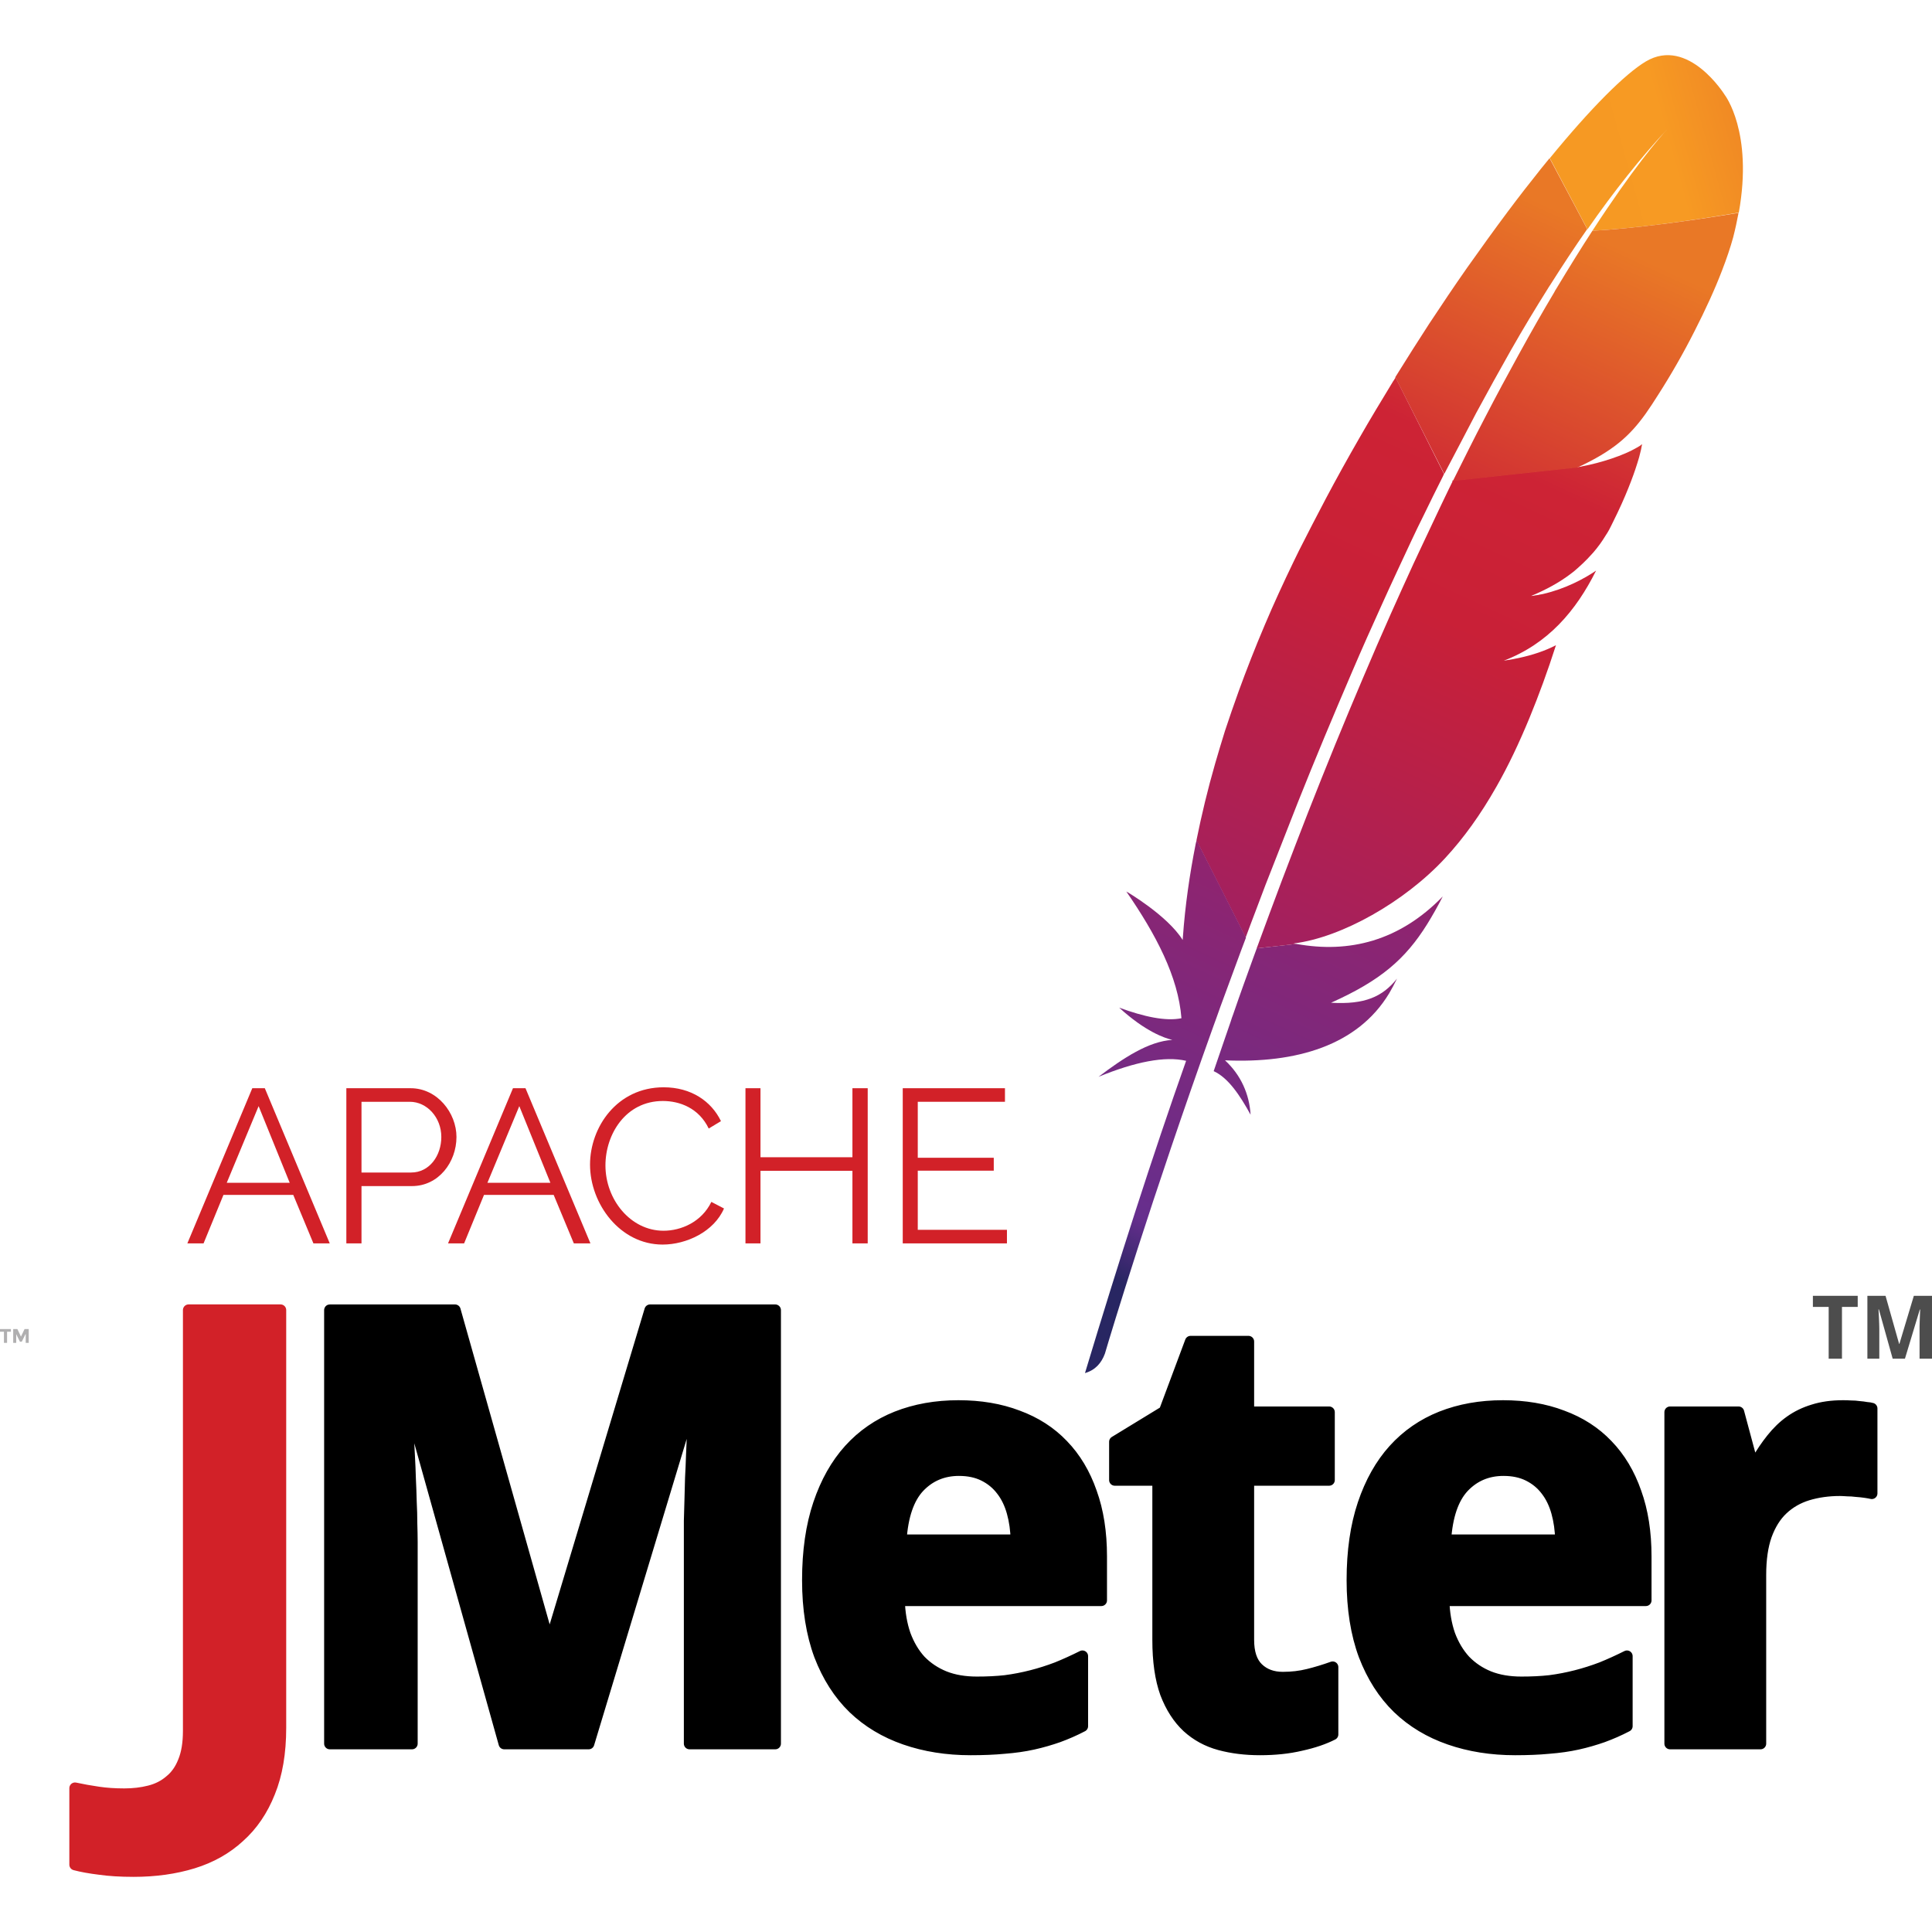
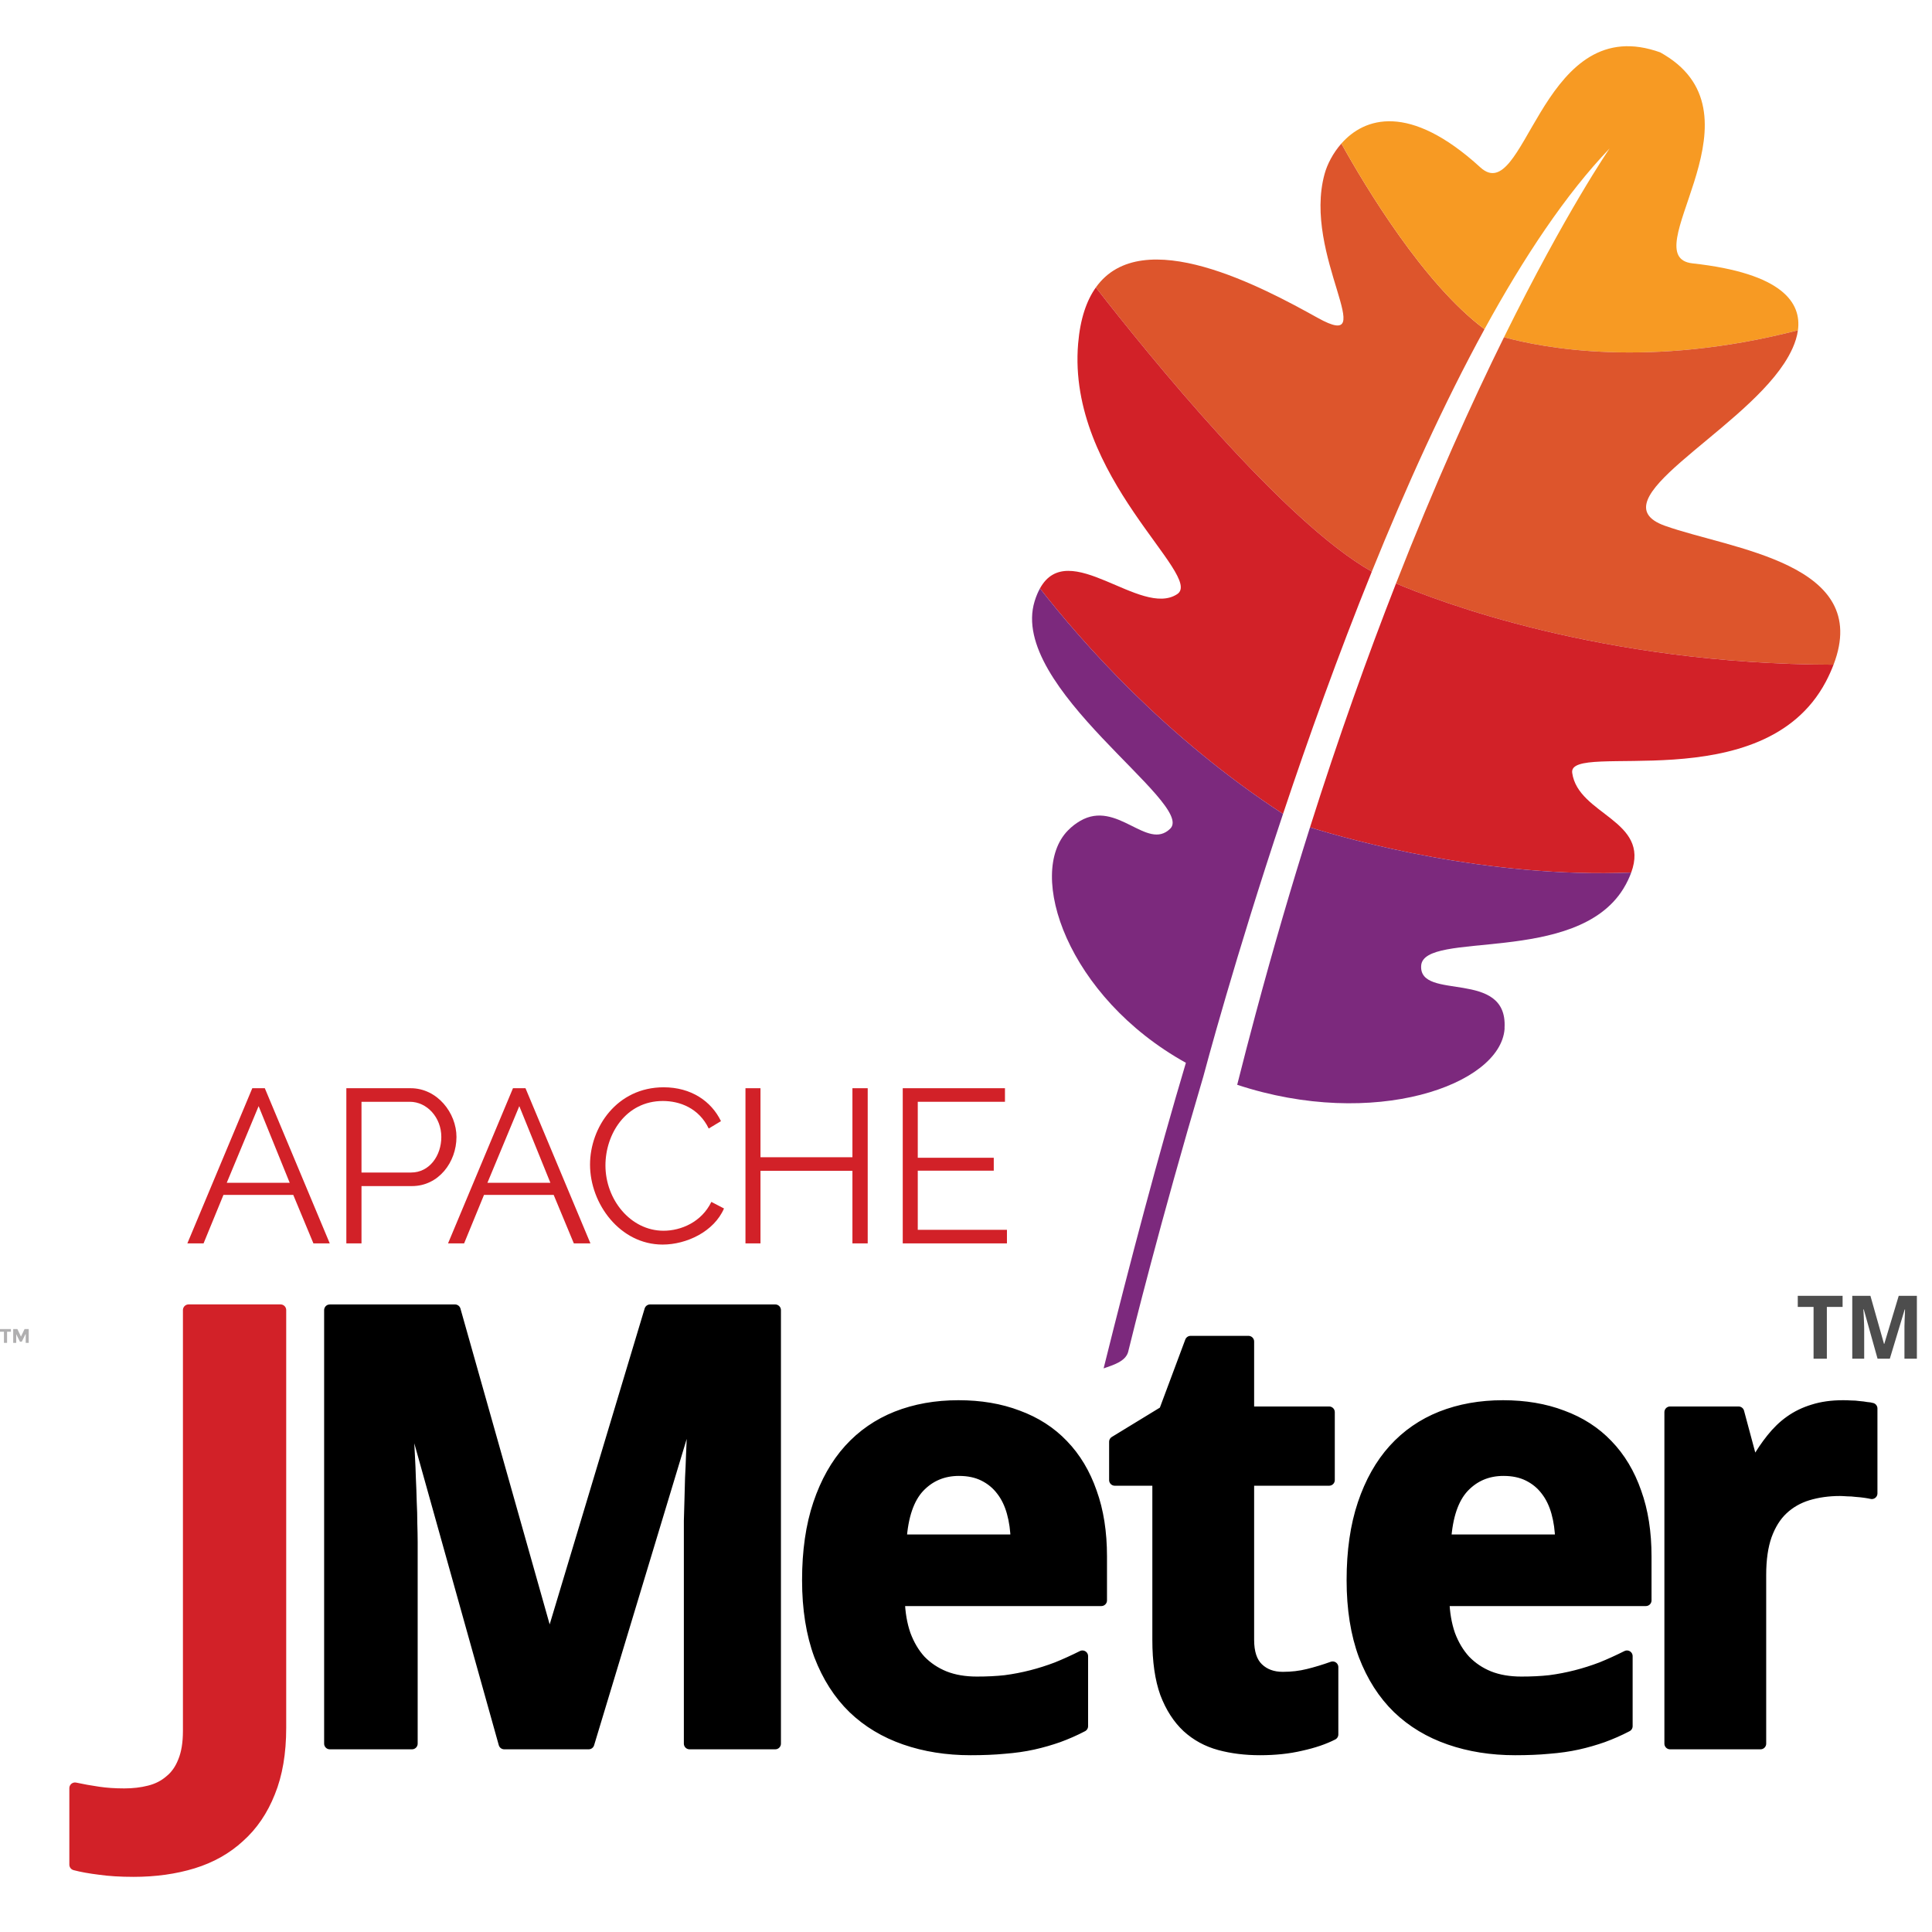
- <svg xmlns="http://www.w3.org/2000/svg" xmlns:xlink="http://www.w3.org/1999/xlink" width="511.24" height="511.24" id="svg2" version="1.1">
+ <svg xmlns="http://www.w3.org/2000/svg" xmlns:xlink="http://www.w3.org/1999/xlink" width="511.24" height="511.24" id="svg2" version="1.1" xml:space="preserve">
  <defs id="defs4">
    <linearGradient xlink:href="#SVGID_5_" id="linearGradient9387" x1="580.104" y1="215.967" x2="634.469" y2="215.967" gradientUnits="userSpaceOnUse" />
    <linearGradient xlink:href="#SVGID_5_" id="linearGradient9389" x1="496.007" y1="216.752" x2="574.7" y2="216.752" gradientUnits="userSpaceOnUse" />
    <linearGradient xlink:href="#SVGID_5_" id="linearGradient9391" x1="433.142" y1="208.237" x2="491.823" y2="208.237" gradientUnits="userSpaceOnUse" />
    <linearGradient xlink:href="#SVGID_5_" id="linearGradient9393" x1="351.912" y1="216.752" x2="430.605" y2="216.752" gradientUnits="userSpaceOnUse" />
    <linearGradient xlink:href="#SVGID_5_" id="linearGradient9395" x1="225.437" y1="203.293" x2="344.311" y2="203.293" gradientUnits="userSpaceOnUse" />
    <linearGradient xlink:href="#SVGID_1_" id="linearGradient3611" gradientUnits="userSpaceOnUse" gradientTransform="matrix(0.4226,-0.9063,0.9063,0.4226,4226.976,-6584.594)" x1="-7708.797" y1="-803.36" x2="-7633.153" y2="-714.907" />
    <linearGradient xlink:href="#SVGID_2_" id="linearGradient3613" gradientUnits="userSpaceOnUse" gradientTransform="matrix(0.4226,-0.9063,0.9063,0.4226,4226.976,-6584.594)" x1="-8268.639" y1="-813.123" x2="-7728.958" y2="-813.123" />
    <linearGradient xlink:href="#SVGID_3_" id="linearGradient3615" gradientUnits="userSpaceOnUse" gradientTransform="matrix(0.4226,-0.9063,0.9063,0.4226,4226.976,-6584.594)" x1="-8203.492" y1="-758.994" x2="-7881.895" y2="-758.994" />
    <linearGradient xlink:href="#SVGID_4_" id="linearGradient3617" gradientUnits="userSpaceOnUse" gradientTransform="matrix(0.4226,-0.9063,0.9063,0.4226,4226.976,-6584.594)" x1="-8238.328" y1="-818.152" x2="-7698.647" y2="-818.152" />
    <linearGradient xlink:href="#SVGID_5_" id="linearGradient3619" gradientUnits="userSpaceOnUse" gradientTransform="matrix(0.4226,-0.9063,0.9063,0.4226,4226.976,-6584.594)" x1="-8198.968" y1="-810.851" x2="-7915.35" y2="-810.851" />
    <linearGradient xlink:href="#SVGID_6_" id="linearGradient3621" gradientUnits="userSpaceOnUse" gradientTransform="matrix(0.4226,-0.9063,0.9063,0.4226,4226.976,-6584.594)" x1="-8238.328" y1="-762.297" x2="-7698.647" y2="-762.297" />
    <linearGradient xlink:href="#SVGID_7_" id="linearGradient3623" gradientUnits="userSpaceOnUse" gradientTransform="matrix(0.4226,-0.9063,0.9063,0.4226,4226.976,-6584.594)" x1="-8271.806" y1="-765.071" x2="-7732.125" y2="-765.071" />
    <linearGradient xlink:href="#SVGID_8_" id="linearGradient3625" gradientUnits="userSpaceOnUse" gradientTransform="matrix(0.4226,-0.9063,0.9063,0.4226,4226.976,-6584.594)" x1="-8238.328" y1="-745.685" x2="-7698.647" y2="-745.685" />
    <linearGradient xlink:href="#SVGID_9_" id="linearGradient3627" gradientUnits="userSpaceOnUse" gradientTransform="matrix(0.4226,-0.9063,0.9063,0.4226,4226.976,-6584.594)" x1="-8238.328" y1="-747.586" x2="-7698.647" y2="-747.586" />
    <linearGradient xlink:href="#SVGID_10_" id="linearGradient3629" gradientUnits="userSpaceOnUse" gradientTransform="matrix(0.4226,-0.9063,0.9063,0.4226,4226.976,-6584.594)" x1="-7935.143" y1="-747.967" x2="-7815.856" y2="-747.967" />
-     <linearGradient xlink:href="#SVGID_1_" id="linearGradient3739" gradientUnits="userSpaceOnUse" gradientTransform="matrix(0.4226,-0.9063,0.9063,0.4226,4226.976,-6584.594)" x1="-7708.797" y1="-803.36" x2="-7633.153" y2="-714.907" />
-     <linearGradient xlink:href="#SVGID_2_" id="linearGradient3741" gradientUnits="userSpaceOnUse" gradientTransform="matrix(0.4226,-0.9063,0.9063,0.4226,4226.976,-6584.594)" x1="-8268.639" y1="-813.123" x2="-7728.958" y2="-813.123" />
-     <linearGradient xlink:href="#SVGID_3_" id="linearGradient3743" gradientUnits="userSpaceOnUse" gradientTransform="matrix(0.4226,-0.9063,0.9063,0.4226,4226.976,-6584.594)" x1="-8203.492" y1="-758.994" x2="-7881.895" y2="-758.994" />
-     <linearGradient xlink:href="#SVGID_4_" id="linearGradient3745" gradientUnits="userSpaceOnUse" gradientTransform="matrix(0.4226,-0.9063,0.9063,0.4226,4226.976,-6584.594)" x1="-8238.328" y1="-818.152" x2="-7698.647" y2="-818.152" />
-     <linearGradient xlink:href="#SVGID_5_" id="linearGradient3747" gradientUnits="userSpaceOnUse" gradientTransform="matrix(0.4226,-0.9063,0.9063,0.4226,4226.976,-6584.594)" x1="-8198.968" y1="-810.851" x2="-7915.35" y2="-810.851" />
-     <linearGradient xlink:href="#SVGID_6_" id="linearGradient3749" gradientUnits="userSpaceOnUse" gradientTransform="matrix(0.4226,-0.9063,0.9063,0.4226,4226.976,-6584.594)" x1="-8238.328" y1="-762.297" x2="-7698.647" y2="-762.297" />
-     <linearGradient xlink:href="#SVGID_7_" id="linearGradient3751" gradientUnits="userSpaceOnUse" gradientTransform="matrix(0.4226,-0.9063,0.9063,0.4226,4226.976,-6584.594)" x1="-8271.806" y1="-765.071" x2="-7732.125" y2="-765.071" />
-     <linearGradient xlink:href="#SVGID_8_" id="linearGradient3753" gradientUnits="userSpaceOnUse" gradientTransform="matrix(0.4226,-0.9063,0.9063,0.4226,4226.976,-6584.594)" x1="-8238.328" y1="-745.685" x2="-7698.647" y2="-745.685" />
-     <linearGradient xlink:href="#SVGID_9_" id="linearGradient3755" gradientUnits="userSpaceOnUse" gradientTransform="matrix(0.4226,-0.9063,0.9063,0.4226,4226.976,-6584.594)" x1="-8238.328" y1="-747.586" x2="-7698.647" y2="-747.586" />
-     <linearGradient xlink:href="#SVGID_10_" id="linearGradient3757" gradientUnits="userSpaceOnUse" gradientTransform="matrix(0.4226,-0.9063,0.9063,0.4226,4226.976,-6584.594)" x1="-7935.143" y1="-747.967" x2="-7815.856" y2="-747.967" />
+     <style id="style1">
+       .cls-1 {
+         fill: #7c297d;
+       }
+ 
+       .cls-2 {
+         fill: #f79a23;
+       }
+ 
+       .cls-3 {
+         fill: #dd552c;
+       }
+ 
+       .cls-4 {
+         fill: #d22128;
+       }
+     </style>
  </defs>
  <g id="layer1" transform="translate(647.2319,288.0656)">
    <g id="g3347" transform="matrix(0.610567,0,0,0.610567,-671.8199,122.7514)" />
    <g id="g3349" transform="matrix(0.610567,0,0,0.610567,-671.8199,122.7514)" />
    <g id="g3351" transform="matrix(0.610567,0,0,0.610567,-671.8199,122.7514)" />
    <g id="g3353" transform="matrix(0.610567,0,0,0.610567,-671.8199,122.7514)" />
    <g id="g3355" transform="matrix(0.610567,0,0,0.610567,-671.8199,122.7514)" />
    <g id="g3357" transform="matrix(0.610567,0,0,0.610567,-671.8199,122.7514)" />
-     <text xml:space="preserve" style="font-size:48px;font-style:normal;font-variant:normal;font-weight:bold;font-stretch:normal;line-height:125%;letter-spacing:0px;word-spacing:0px;fill:#000000;fill-opacity:1;stroke:none;font-family:Arial;-inkscape-font-specification:Sans Bold" x="175.767" y="103.829" id="text3762">
-       <tspan id="tspan3764" x="175.767" y="103.829" style="font-style:normal;font-variant:normal;font-weight:bold;font-stretch:normal;font-family:Droid Sans;-inkscape-font-specification:Droid Sans Bold" />
+     <text xml:space="preserve" style="font-style:normal;font-variant:normal;font-weight:bold;font-stretch:normal;line-height:0%;font-family:Arial;-inkscape-font-specification:'Sans Bold';letter-spacing:0px;word-spacing:0px;fill:#000000;fill-opacity:1;stroke:none" x="175.767" y="103.829" id="text3762">
+       <tspan id="tspan3764" x="175.767" y="103.829" style="font-style:normal;font-variant:normal;font-weight:bold;font-stretch:normal;font-size:48px;line-height:1.25;font-family:'Droid Sans';-inkscape-font-specification:'Droid Sans Bold'"> </tspan>
    </text>
    <g id="g8326" transform="translate(132.4205,222.1297)" />
    <g id="g8328" transform="translate(132.4205,222.1297)" />
    <g id="g8330" transform="translate(132.4205,222.1297)" />
    <g id="g8332" transform="translate(132.4205,222.1297)" />
    <g id="g8334" transform="translate(132.4205,222.1297)" />
    <g id="g8336" transform="translate(132.4205,222.1297)" />
    <path id="path3343" d="m -645.361,64.332 v 2.942 h -0.828 v -2.942 h -1.042 v -0.705 h 2.881 v 0.705 h -1.011 z" style="fill:#b0afb0" />
    <path id="path3345" d="m -640.488,64.976 -0.981,1.992 h -0.49 l -0.981,-1.992 v 2.299 h -0.797 v -3.647 h 1.103 l 0.95,1.992 0.95,-1.992 h 1.103 v 3.647 h -0.797 v -2.299 z" style="fill:#b0afb0" />
    <path id="path3718" style="font-size:160.722px;font-style:normal;font-variant:normal;font-weight:bold;font-stretch:normal;line-height:125%;letter-spacing:0px;word-spacing:0px;fill:#d22128;fill-opacity:1;stroke:#d22128;stroke-width:3;stroke-linejoin:round;stroke-miterlimit:4;stroke-opacity:1;stroke-dasharray:none;font-family:Droid Sans;-inkscape-font-specification:Droid Sans Bold" d="m -611.922,207.081 c -3.401,-3e-5 -6.383,-0.183 -8.946,-0.549 -2.564,-0.314 -4.735,-0.706 -6.514,-1.177 l 0,-20.247 c 1.936,0.419 3.976,0.785 6.121,1.099 2.093,0.314 4.395,0.471 6.906,0.471 2.407,-2e-5 4.63,-0.262 6.671,-0.785 2.093,-0.523 3.898,-1.439 5.415,-2.747 1.57,-1.256 2.773,-2.956 3.61,-5.101 0.889,-2.145 1.334,-4.839 1.334,-8.083 l 0,-111.36 24.328,0 0,110.575 c -4e-5,6.592 -0.968,12.269 -2.904,17.03 -1.883,4.761 -4.552,8.685 -8.005,11.772 -3.401,3.139 -7.482,5.441 -12.243,6.906 -4.761,1.465 -10.019,2.197 -15.774,2.197" />
    <path style="font-size:160.722px;font-style:normal;font-variant:normal;font-weight:bold;font-stretch:normal;line-height:125%;letter-spacing:0px;word-spacing:0px;fill:#000000;fill-opacity:1;stroke:#000000;stroke-width:3;stroke-linejoin:round;stroke-miterlimit:4;stroke-opacity:1;stroke-dasharray:none;font-family:Droid Sans;-inkscape-font-specification:Droid Sans Bold" d="m -559.96,58.613 0,114.719 21.75,0 0,-53.375 c -10e-5,-1.465 -0.041,-3.106 -0.094,-4.938 -3e-5,-1.831 -0.052,-3.731 -0.156,-5.719 -0.052,-1.988 -0.114,-3.991 -0.219,-6.031 -0.052,-2.04 -0.145,-4.033 -0.25,-5.969 -0.209,-4.499 -0.467,-9.155 -0.781,-13.969 l 0.719,0 25.188,90 22.344,0 27.156,-89.844 0.625,0 c -0.157,4.761 -0.322,9.324 -0.531,13.719 -0.052,1.884 -0.145,3.824 -0.25,5.813 -0.052,1.988 -0.104,3.939 -0.156,5.875 -0.052,1.936 -0.104,3.774 -0.156,5.5 -1.1e-4,1.727 -1.1e-4,3.265 0,4.625 l 0,54.312 22.688,0 0,-114.719 -33.125,0 -26.375,87.719 -0.469,0 -24.781,-87.719 -33.125,0 z m 227.781,8.312 -6.906,18.5 -13.156,8.031 0,10.125 11.438,0 0,42.281 c -1e-5,5.65 0.671,10.358 2.031,14.125 1.413,3.715 3.343,6.688 5.75,8.938 2.407,2.197 5.266,3.767 8.562,4.656 3.296,0.889 6.837,1.312 10.656,1.312 3.924,0 7.548,-0.371 10.844,-1.156 3.348,-0.732 6.125,-1.693 8.375,-2.844 l 0,-17.812 c -2.197,0.785 -4.355,1.446 -6.5,1.969 -2.093,0.523 -4.333,0.781 -6.688,0.781 -2.721,2e-5 -4.92,-0.816 -6.594,-2.438 -1.674,-1.622 -2.5,-4.131 -2.5,-7.531 l 0,-42.281 21.344,0 0,-17.969 -21.344,0 0,-18.688 -15.312,0 z m -61.438,17.031 c -5.964,9e-5 -11.395,0.971 -16.312,2.906 -4.866,1.936 -9.057,4.816 -12.562,8.688 -3.453,3.819 -6.158,8.62 -8.094,14.375 -1.936,5.755 -2.906,12.465 -2.906,20.156 -1e-5,7.586 1.063,14.225 3.156,19.875 2.145,5.598 5.118,10.254 8.938,13.969 3.819,3.662 8.372,6.388 13.656,8.219 5.284,1.831 11.066,2.75 17.344,2.75 3.244,0 6.217,-0.113 8.938,-0.375 2.72,-0.209 5.271,-0.571 7.625,-1.094 2.354,-0.523 4.563,-1.174 6.656,-1.906 2.145,-0.785 4.282,-1.714 6.375,-2.812 l 0,-18.531 c -2.302,1.151 -4.553,2.173 -6.75,3.062 -2.197,0.837 -4.438,1.55 -6.688,2.125 -2.25,0.576 -4.562,1.03 -6.969,1.344 -2.354,0.262 -4.863,0.375 -7.531,0.375 -3.191,2e-5 -6.051,-0.475 -8.562,-1.469 -2.459,-0.994 -4.596,-2.419 -6.375,-4.25 -1.727,-1.883 -3.068,-4.175 -4.062,-6.844 -0.942,-2.721 -1.458,-5.745 -1.562,-9.094 l 53.5,0 0,-11.625 c -9e-5,-6.383 -0.878,-12.02 -2.656,-16.938 -1.727,-4.97 -4.235,-9.162 -7.531,-12.563 -3.244,-3.401 -7.229,-5.961 -11.938,-7.688 -4.656,-1.779 -9.88,-2.656 -15.688,-2.656 z m 144.094,0 c -5.964,9e-5 -11.395,0.971 -16.312,2.906 -4.866,1.936 -9.057,4.816 -12.562,8.688 -3.453,3.819 -6.158,8.62 -8.094,14.375 -1.936,5.755 -2.906,12.465 -2.906,20.156 0,7.586 1.063,14.225 3.156,19.875 2.145,5.598 5.118,10.254 8.938,13.969 3.819,3.662 8.372,6.388 13.656,8.219 5.284,1.831 11.065,2.75 17.344,2.75 3.244,0 6.217,-0.113 8.938,-0.375 2.72,-0.209 5.271,-0.571 7.625,-1.094 2.354,-0.523 4.563,-1.174 6.656,-1.906 2.145,-0.785 4.282,-1.714 6.375,-2.812 l 0,-18.531 c -2.302,1.151 -4.553,2.173 -6.75,3.062 -2.197,0.837 -4.438,1.55 -6.688,2.125 -2.25,0.576 -4.562,1.03 -6.969,1.344 -2.354,0.262 -4.863,0.375 -7.531,0.375 -3.191,2e-5 -6.051,-0.475 -8.562,-1.469 -2.459,-0.994 -4.565,-2.419 -6.344,-4.25 -1.727,-1.883 -3.1,-4.175 -4.094,-6.844 -0.942,-2.721 -1.458,-5.745 -1.562,-9.094 l 53.5,0 0,-11.625 c -9e-5,-6.383 -0.878,-12.02 -2.656,-16.938 -1.727,-4.97 -4.235,-9.162 -7.531,-12.563 -3.244,-3.401 -7.229,-5.961 -11.938,-7.688 -4.656,-1.779 -9.88,-2.656 -15.688,-2.656 z m 89.969,0 c -2.93,9e-5 -5.542,0.361 -7.844,1.094 -2.25,0.68 -4.294,1.661 -6.125,2.969 -1.779,1.256 -3.379,2.825 -4.844,4.656 -1.465,1.831 -2.838,3.844 -4.094,6.094 l -1.188,0 -3.531,-13.156 -18.125,0 0,87.719 23.938,0 0,-44.656 c -4e-5,-4.133 0.506,-7.612 1.5,-10.438 1.046,-2.877 2.481,-5.18 4.312,-6.906 1.883,-1.779 4.124,-3.059 6.688,-3.844 2.616,-0.785 5.444,-1.187 8.531,-1.188 0.523,1e-4 1.184,0.041 1.969,0.094 0.785,6e-5 1.559,0.052 2.344,0.156 0.837,0.052 1.642,0.145 2.375,0.25 0.732,0.105 1.3,0.208 1.719,0.312 l 0,-22.469 c -0.314,-0.105 -0.778,-0.166 -1.406,-0.219 -0.576,-0.105 -1.236,-0.198 -1.969,-0.25 -0.68,-0.105 -1.403,-0.156 -2.188,-0.156 -0.733,-0.052 -1.435,-0.062 -2.062,-0.062 z m -233.906,17.031 c 2.511,7e-5 4.71,0.465 6.594,1.406 1.883,0.942 3.463,2.232 4.719,3.906 1.256,1.622 2.185,3.563 2.812,5.812 0.628,2.25 0.979,4.707 1.031,7.375 l -30.531,0 c 0.419,-6.383 2.008,-11.049 4.781,-14.031 2.825,-2.982 6.356,-4.469 10.594,-4.469 z m 144.094,0 c 2.511,7e-5 4.71,0.465 6.594,1.406 1.883,0.942 3.463,2.232 4.719,3.906 1.256,1.622 2.185,3.563 2.812,5.812 0.628,2.25 0.979,4.707 1.031,7.375 l -30.531,0 c 0.419,-6.383 2.008,-11.049 4.781,-14.031 2.825,-2.982 6.356,-4.469 10.594,-4.469 z" id="path3720" />
-     <g style="font-size:35.265px;font-style:normal;font-variant:normal;font-weight:bold;font-stretch:normal;line-height:125%;letter-spacing:0px;word-spacing:0px;fill:#4d4d4d;fill-opacity:1;stroke:none;font-family:Arial;-inkscape-font-specification:Sans Bold" id="text3756" transform="matrix(0.6610196,0,0,0.6610196,-594.7849,-41.60463)">
-       <path d="m 658.028,171.062 -5.321,0 0,-20.732 -6.319,0 0,-4.443 17.942,0 0,4.443 -6.302,0 0,20.732" style="fill:#4d4d4d;font-family:Droid Sans;-inkscape-font-specification:Droid Sans Bold" id="path3879" />
-       <path d="m 678.329,171.062 -5.527,-19.75 -0.155,0 c 0.069,1.056 0.126,2.078 0.172,3.065 0.023,0.425 0.04,0.861 0.052,1.309 0.023,0.448 0.04,0.89 0.052,1.326 0.023,0.436 0.034,0.855 0.034,1.257 0.011,0.402 0.017,0.763 0.017,1.085 l 0,11.709 -4.77,0 0,-25.174 7.266,0 5.441,19.251 0.103,0 5.786,-19.251 7.266,0 0,25.174 -4.976,0 0,-11.916 c -2e-5,-0.298 -2e-5,-0.637 0,-1.016 0.011,-0.379 0.023,-0.781 0.034,-1.205 0.011,-0.425 0.023,-0.855 0.034,-1.291 0.023,-0.436 0.04,-0.861 0.052,-1.274 0.046,-0.964 0.086,-1.969 0.121,-3.013 l -0.138,0 -5.958,19.716 -4.907,0" style="fill:#4d4d4d;font-family:Droid Sans;-inkscape-font-specification:Droid Sans Bold" id="path3881" />
+     <g style="font-style:normal;font-variant:normal;font-weight:bold;font-stretch:normal;font-size:35.265px;line-height:125%;font-family:Arial;-inkscape-font-specification:'Sans Bold';letter-spacing:0px;word-spacing:0px;fill:#4d4d4d;fill-opacity:1;stroke:none" id="text3756" transform="matrix(0.6610196,0,0,0.6610196,-598.7849,-41.60463)">
+       <path d="m 658.028,171.062 h -5.321 V 150.331 h -6.319 v -4.443 h 17.942 v 4.443 h -6.302 v 20.732" style="font-family:'Droid Sans';-inkscape-font-specification:'Droid Sans Bold';fill:#4d4d4d" id="path3879" />
+       <path d="m 678.329,171.062 -5.527,-19.75 h -0.155 c 0.069,1.056 0.126,2.078 0.172,3.065 0.023,0.425 0.04,0.861 0.052,1.309 0.023,0.448 0.04,0.89 0.052,1.326 0.023,0.436 0.034,0.855 0.034,1.257 0.011,0.402 0.017,0.763 0.017,1.085 v 11.709 h -4.77 v -25.174 h 7.266 l 5.441,19.251 h 0.103 l 5.786,-19.251 h 7.266 v 25.174 h -4.976 v -11.916 c -2e-5,-0.298 -2e-5,-0.637 0,-1.016 0.011,-0.379 0.023,-0.781 0.034,-1.205 0.011,-0.425 0.023,-0.855 0.034,-1.291 0.023,-0.436 0.04,-0.861 0.052,-1.274 0.046,-0.964 0.086,-1.969 0.121,-3.013 h -0.138 l -5.958,19.716 h -4.907" style="font-family:'Droid Sans';-inkscape-font-specification:'Droid Sans Bold';fill:#4d4d4d" id="path3881" />
    </g>
    <g id="g8126" transform="matrix(0.3485616,0,0,0.3485616,-678.7292,-55.70087)">
      <g id="g8128">
        <path style="fill:#d22128" d="m 232.6,277.3 49.3,-117.8 h 9.5 l 49.3,117.8 H 328.3 L 313,240.5 h -53 l -15.1,36.8 h -12.3 z m 54.1,-104.2 -24.2,58.2 h 47.8 l -23.6,-58.2 z" id="path8130" />
        <path style="fill:#d22128" d="M 353.3,277.3 V 159.5 h 48.8 c 20.2,0 34.8,18.7 34.8,37 0,19.2 -13.6,37.3 -33.8,37.3 h -38.3 v 43.5 h -11.5 z m 11.5,-53.8 h 37.7 c 13.9,0 22.9,-12.8 22.9,-27 0,-14.8 -10.9,-26.7 -23.9,-26.7 h -36.7 v 53.7 z" id="path8132" />
        <path style="fill:#d22128" d="m 430.5,277.3 49.3,-117.8 h 9.5 l 49.3,117.8 H 526 l -15.3,-36.8 h -52.9 l -15.1,36.8 h -12.2 z m 54.1,-104.2 -24.2,58.2 h 47.8 l -23.6,-58.2 z" id="path8134" />
        <path style="fill:#d22128" d="m 594.2,158.8 c 20.9,0 36.2,10.6 43.5,25.7 l -9.3,5.6 c -7.5,-15.6 -22.1,-20.9 -34.8,-20.9 -28.2,0 -43.6,25.2 -43.6,48.9 0,26 19.1,49.6 44.1,49.6 13.3,0 28.9,-6.6 36.3,-21.9 l 9.6,5 c -7.6,17.6 -28.5,27.4 -46.6,27.4 -32.3,0 -55.1,-30.9 -55.1,-60.7 0,-28.3 20.4,-58.7 55.9,-58.7 z" id="path8136" />
        <path style="fill:#d22128" d="m 749.1,159.5 v 117.8 h -11.6 v -55.1 h -69.8 v 55.1 H 656.3 V 159.5 h 11.4 v 52.4 h 69.8 v -52.4 h 11.6 z" id="path8138" />
        <path style="fill:#d22128" d="m 854.8,267 v 10.3 H 775.7 V 159.5 h 77.6 v 10.3 h -66.2 v 42.5 h 57.7 v 9.8 H 787.1 V 267 h 67.7 z" id="path8140" />
      </g>
    </g>
-     <g id="g3203" transform="matrix(0.6511625,0,0,0.6511625,-385.654,-284.5566)">
-       <linearGradient id="SVGID_1_" gradientUnits="userSpaceOnUse" x1="-7708.797" y1="-803.36" x2="-7633.153" y2="-714.907" gradientTransform="matrix(0.4226,-0.9063,0.9063,0.4226,4226.976,-6584.594)">
-         <stop offset="0" style="stop-color:#F69923" id="stop3206" />
-         <stop offset="0.312" style="stop-color:#F79A23" id="stop3208" />
-         <stop offset="0.838" style="stop-color:#E97826" id="stop3210" />
-       </linearGradient>
-       <path style="fill:url(#linearGradient3739)" d="m 267.1,19.6 c -8.4,5 -22.4,19 -39,39.3 l 15.3,28.9 c 10.7,-15.4 21.7,-29.2 32.7,-41 0.8,-0.9 1.3,-1.4 1.3,-1.4 -0.4,0.5 -0.9,0.9 -1.3,1.4 -3.6,3.9 -14.4,16.5 -30.7,41.6 15.7,-0.8 39.8,-4 59.5,-7.4 5.9,-32.8 -5.7,-47.8 -5.7,-47.8 0,0 -14.8,-23.9 -32.1,-13.6 z" id="path3212" />
-       <path style="fill:none" d="m 241.1,184.4 c 0.1,0 0.2,0 0.3,-0.1 l -2.2,0.2 c -0.1,0.1 -0.3,0.1 -0.4,0.2 0.8,-0.1 1.6,-0.2 2.3,-0.3 z" id="path3214" />
-       <path style="fill:none" d="m 225.5,236.1 c -1.2,0.3 -2.5,0.5 -3.8,0.7 1.3,-0.2 2.6,-0.4 3.8,-0.7 z" id="path3216" />
-       <path style="fill:none" d="m 119.3,352.2 c 0.2,-0.4 0.3,-0.9 0.5,-1.3 3.4,-8.9 6.7,-17.5 10,-26 3.7,-9.4 7.4,-18.6 11,-27.5 3.8,-9.3 7.6,-18.4 11.3,-27.1 3.9,-9.2 7.7,-18 11.5,-26.5 3.1,-6.9 6.1,-13.6 9.1,-20.1 1,-2.2 2,-4.3 3,-6.4 2,-4.2 3.9,-8.3 5.8,-12.3 1.8,-3.7 3.5,-7.3 5.2,-10.9 0.6,-1.2 1.2,-2.4 1.7,-3.5 0.1,-0.2 0.2,-0.4 0.3,-0.6 l -1.9,0.2 -1.5,-2.9 c -0.1,0.3 -0.3,0.6 -0.4,0.9 -2.7,5.3 -5.4,10.7 -8,16.2 -1.5,3.1 -3,6.3 -4.6,9.5 -4.2,8.8 -8.3,17.6 -12.3,26.6 -4.1,9 -8.1,18.1 -12,27.1 -3.9,8.9 -7.6,17.8 -11.3,26.7 -3.7,8.9 -7.3,17.7 -10.8,26.5 -3.7,9.2 -7.3,18.3 -10.7,27.3 -0.8,2 -1.6,4.1 -2.3,6.1 -2.8,7.3 -5.5,14.4 -8.1,21.5 l 2.4,4.7 2.1,-0.2 c 0.1,-0.2 0.2,-0.4 0.2,-0.6 3.1,-9.5 6.5,-18.6 9.8,-27.4 z" id="path3218" />
-       <path style="fill:none" d="m 220.7,236.9 0,0 c 0,0 0,0 0,0 0,0 0,0 0,0 z" id="path3220" />
-       <path style="fill:#be202e" d="m 215.6,262.2 c -2,0.4 -4,0.7 -6,1 0,0 0,0 0,0 1,-0.1 2.1,-0.3 3.1,-0.5 1,-0.1 2,-0.3 2.9,-0.5 z" id="path3222" />
-       <path style="opacity:0.35;fill:#be202e" d="m 215.6,262.2 c -2,0.4 -4,0.7 -6,1 0,0 0,0 0,0 1,-0.1 2.1,-0.3 3.1,-0.5 1,-0.1 2,-0.3 2.9,-0.5 z" id="path3224" />
-       <path style="fill:#be202e" d="m 220.8,236.9 c 0,0 0,0 0,0 -0.1,0 -0.1,0 0,0 0.3,0 0.6,-0.1 0.9,-0.1 1.3,-0.2 2.6,-0.4 3.8,-0.7 -1.5,0.3 -3.1,0.5 -4.7,0.8 l 0,0 0,0 z" id="path3226" />
-       <path style="opacity:0.35;fill:#be202e" d="m 220.8,236.9 c 0,0 0,0 0,0 -0.1,0 -0.1,0 0,0 0.3,0 0.6,-0.1 0.9,-0.1 1.3,-0.2 2.6,-0.4 3.8,-0.7 -1.5,0.3 -3.1,0.5 -4.7,0.8 l 0,0 0,0 z" id="path3228" />
-       <linearGradient id="SVGID_2_" gradientUnits="userSpaceOnUse" x1="-8268.639" y1="-813.123" x2="-7728.958" y2="-813.123" gradientTransform="matrix(0.4226,-0.9063,0.9063,0.4226,4226.976,-6584.594)">
-         <stop offset="0.323" style="stop-color:#9E2064" id="stop3231" />
-         <stop offset="0.63" style="stop-color:#C92037" id="stop3233" />
-         <stop offset="0.751" style="stop-color:#CD2335" id="stop3235" />
-         <stop offset="1" style="stop-color:#E97826" id="stop3237" />
-       </linearGradient>
-       <path style="fill:url(#linearGradient3741)" d="m 198.2,162.4 c 4.7,-8.7 9.4,-17.2 14.1,-25.5 4.9,-8.6 9.9,-16.9 15,-25 0.3,-0.5 0.6,-1 0.9,-1.4 5,-7.9 10,-15.5 15.1,-22.8 L 228,58.9 c -1.1,1.4 -2.3,2.8 -3.5,4.3 -4.4,5.5 -9,11.4 -13.7,17.7 -5.3,7.1 -10.7,14.6 -16.3,22.5 -5.1,7.3 -10.3,15 -15.5,22.9 -4.4,6.8 -8.8,13.7 -13.2,20.8 -0.2,0.3 -0.3,0.5 -0.5,0.8 l 19.9,39.3 c 4.4,-8.3 8.7,-16.6 13,-24.8 z" id="path3239" />
-       <linearGradient id="SVGID_3_" gradientUnits="userSpaceOnUse" x1="-8203.492" y1="-758.994" x2="-7881.895" y2="-758.994" gradientTransform="matrix(0.4226,-0.9063,0.9063,0.4226,4226.976,-6584.594)">
-         <stop offset="0" style="stop-color:#282662" id="stop3242" />
-         <stop offset="9.548390e-02" style="stop-color:#662E8D" id="stop3244" />
-         <stop offset="0.788" style="stop-color:#9F2064" id="stop3246" />
-         <stop offset="0.949" style="stop-color:#CD2032" id="stop3248" />
-       </linearGradient>
-       <path style="fill:url(#linearGradient3743)" d="m 107.5,384.1 c -2.6,7.2 -5.3,14.6 -7.9,22.2 0,0.1 -0.1,0.2 -0.1,0.3 -0.4,1.1 -0.8,2.1 -1.1,3.2 -1.8,5.1 -3.3,9.7 -6.9,20.1 5.9,2.7 10.6,9.7 15,17.7 -0.5,-8.3 -3.9,-16.1 -10.4,-22.1 28.9,1.3 53.9,-6 66.7,-27.2 1.1,-1.9 2.2,-3.9 3.2,-6 -5.9,7.4 -13.1,10.6 -26.8,9.8 0,0 -0.1,0 -0.1,0 0,0 0.1,0 0.1,0 20.1,-9 30.2,-17.7 39.1,-32 2.1,-3.4 4.2,-7.1 6.3,-11.2 -17.6,18.1 -38,23.2 -59.5,19.3 L 109,380 c -0.5,1.4 -1,2.7 -1.5,4.1 z" id="path3250" />
-       <linearGradient id="SVGID_4_" gradientUnits="userSpaceOnUse" x1="-8238.328" y1="-818.152" x2="-7698.647" y2="-818.152" gradientTransform="matrix(0.4226,-0.9063,0.9063,0.4226,4226.976,-6584.594)">
-         <stop offset="0.323" style="stop-color:#9E2064" id="stop3253" />
-         <stop offset="0.63" style="stop-color:#C92037" id="stop3255" />
-         <stop offset="0.751" style="stop-color:#CD2335" id="stop3257" />
-         <stop offset="1" style="stop-color:#E97826" id="stop3259" />
-       </linearGradient>
-       <path style="fill:url(#linearGradient3745)" d="m 115,348 c 3.5,-9 7.1,-18.1 10.7,-27.3 3.5,-8.8 7.1,-17.6 10.8,-26.5 3.7,-8.9 7.5,-17.8 11.3,-26.7 3.9,-9.1 7.9,-18.1 12,-27.1 4,-8.9 8.2,-17.8 12.3,-26.6 1.5,-3.2 3,-6.3 4.6,-9.5 2.6,-5.4 5.3,-10.8 8,-16.2 0.1,-0.3 0.3,-0.6 0.4,-0.9 L 165.4,148 c -0.3,0.5 -0.6,1.1 -1,1.6 -4.6,7.6 -9.3,15.3 -13.8,23.2 -4.6,8 -9.1,16.1 -13.5,24.4 -3.7,7 -7.3,14 -10.9,21.1 -0.7,1.4 -1.4,2.9 -2.1,4.3 -4.3,8.9 -8.3,17.6 -11.8,25.9 -4,9.4 -7.5,18.4 -10.6,26.9 -2,5.6 -3.9,11 -5.6,16.2 -1.4,4.4 -2.7,8.9 -4,13.3 -3,10.4 -5.5,20.8 -7.6,31.2 l 20,39.5 c 2.6,-7.1 5.4,-14.2 8.1,-21.5 0.8,-2 1.6,-4 2.4,-6.1 z" id="path3261" />
-       <linearGradient id="SVGID_5_" gradientUnits="userSpaceOnUse" x1="-8198.968" y1="-810.851" x2="-7915.35" y2="-810.851" gradientTransform="matrix(0.4226,-0.9063,0.9063,0.4226,4226.976,-6584.594)">
-         <stop offset="0" style="stop-color:#282662" id="stop3264" />
-         <stop offset="9.548390e-02" style="stop-color:#662E8D" id="stop3266" />
-         <stop offset="0.788" style="stop-color:#9F2064" id="stop3268" />
-         <stop offset="0.949" style="stop-color:#CD2032" id="stop3270" />
-       </linearGradient>
-       <path style="fill:url(#linearGradient3747)" d="m 84.2,337.5 c -2.5,12.6 -4.3,25.2 -5.2,37.8 0,0.4 -0.1,0.9 -0.1,1.3 -6.2,-10 -23,-19.8 -22.9,-19.7 12,17.4 21.1,34.6 22.4,51.5 -6.4,1.3 -15.2,-0.6 -25.3,-4.3 10.6,9.7 18.5,12.4 21.6,13.1 -9.7,0.6 -19.8,7.3 -30,15 14.9,-6.1 27,-8.5 35.6,-6.5 -13.7,38.7 -27.4,81.5 -41.1,126.9 4.2,-1.2 6.7,-4.1 8.1,-7.9 2.4,-8.2 18.7,-62.2 44.1,-133.1 0.7,-2 1.5,-4 2.2,-6.1 0.2,-0.6 0.4,-1.1 0.6,-1.7 2.7,-7.4 5.5,-15 8.4,-22.8 0.7,-1.8 1.3,-3.5 2,-5.3 0,0 0,-0.1 0,-0.1 l -20,-39.5 c -0.2,0.5 -0.3,0.9 -0.4,1.4 z" id="path3272" />
-       <linearGradient id="SVGID_6_" gradientUnits="userSpaceOnUse" x1="-8238.328" y1="-762.297" x2="-7698.647" y2="-762.297" gradientTransform="matrix(0.4226,-0.9063,0.9063,0.4226,4226.976,-6584.594)">
-         <stop offset="0.323" style="stop-color:#9E2064" id="stop3275" />
-         <stop offset="0.63" style="stop-color:#C92037" id="stop3277" />
-         <stop offset="0.751" style="stop-color:#CD2335" id="stop3279" />
-         <stop offset="1" style="stop-color:#E97826" id="stop3281" />
-       </linearGradient>
-       <path style="fill:url(#linearGradient3749)" d="m 188.4,190.6 c -0.6,1.2 -1.1,2.3 -1.7,3.5 -1.7,3.6 -3.5,7.2 -5.2,10.9 -1.9,4 -3.8,8.1 -5.8,12.3 -1,2.1 -2,4.2 -3,6.4 -3,6.5 -6,13.2 -9.1,20.1 -3.8,8.5 -7.6,17.3 -11.5,26.5 -3.7,8.7 -7.5,17.8 -11.3,27.1 -3.6,8.9 -7.3,18 -11,27.5 -3.3,8.4 -6.6,17.1 -10,26 -0.2,0.4 -0.3,0.9 -0.5,1.3 -3.3,8.8 -6.7,17.9 -10.1,27.2 -0.1,0.2 -0.2,0.4 -0.2,0.6 l 16.1,-1.8 c -0.3,-0.1 -0.6,-0.1 -1,-0.2 19.3,-2.4 44.9,-16.8 61.4,-34.6 7.6,-8.2 14.5,-17.8 20.9,-29.1 4.8,-8.4 9.2,-17.7 13.5,-28.1 3.7,-9 7.3,-18.8 10.7,-29.4 -4.4,2.3 -9.5,4 -15.1,5.2 -1,0.2 -2,0.4 -3,0.6 -1,0.2 -2,0.3 -3.1,0.5 l 0,0 0,0 c 0,0 0,0 0,0 18,-6.9 29.3,-20.2 37.5,-36.6 -4.7,3.2 -12.4,7.4 -21.6,9.5 -1.2,0.3 -2.5,0.5 -3.8,0.7 -0.3,0 -0.6,0.1 -1,0.1 l 0,0 0,0 c 0,0 0,0 0,0 0,0 0,0 0,0 l 0,0 c 6.2,-2.6 11.5,-5.5 16.1,-9 1,-0.7 1.9,-1.5 2.8,-2.3 1.4,-1.2 2.7,-2.5 4,-3.8 0.8,-0.9 1.6,-1.7 2.4,-2.6 1.8,-2.1 3.5,-4.4 5,-6.9 0.5,-0.8 1,-1.5 1.4,-2.3 0.6,-1.2 1.2,-2.3 1.7,-3.4 2.5,-5 4.5,-9.5 6.1,-13.5 0.8,-2 1.5,-3.8 2.1,-5.5 0.2,-0.7 0.5,-1.3 0.7,-2 0.6,-1.9 1.2,-3.6 1.6,-5.1 0.6,-2.2 1,-4 1.2,-5.3 l 0,0 0,0 c -0.6,0.5 -1.3,1 -2.1,1.4 -5.4,3.2 -14.7,6.2 -22.2,7.6 l 14.8,-1.6 -14.8,1.6 c -0.1,0 -0.2,0 -0.3,0.1 -0.7,0.1 -1.5,0.2 -2.3,0.4 0.1,-0.1 0.3,-0.1 0.4,-0.2 l -50.6,5.5 c 0.1,0.4 0,0.6 -0.1,0.7 z" id="path3283" />
-       <linearGradient id="SVGID_7_" gradientUnits="userSpaceOnUse" x1="-8271.806" y1="-765.071" x2="-7732.125" y2="-765.071" gradientTransform="matrix(0.4226,-0.9063,0.9063,0.4226,4226.976,-6584.594)">
-         <stop offset="0.323" style="stop-color:#9E2064" id="stop3286" />
-         <stop offset="0.63" style="stop-color:#C92037" id="stop3288" />
-         <stop offset="0.751" style="stop-color:#CD2335" id="stop3290" />
-         <stop offset="1" style="stop-color:#E97826" id="stop3292" />
-       </linearGradient>
-       <path style="fill:url(#linearGradient3751)" d="m 245.4,88.4 c -4.5,6.9 -9.4,14.8 -14.7,23.6 -0.3,0.5 -0.6,0.9 -0.8,1.4 -4.6,7.7 -9.4,16.1 -14.5,25.4 -4.4,8 -9,16.5 -13.8,25.8 -4.2,8 -8.4,16.5 -12.9,25.5 l 50.6,-5.5 c 14.7,-6.8 21.3,-12.9 27.7,-21.8 1.7,-2.4 3.4,-5 5.1,-7.7 5.2,-8.1 10.3,-17 14.8,-25.9 4.4,-8.6 8.3,-17.1 11.2,-24.7 1.9,-4.9 3.4,-9.4 4.5,-13.4 0.9,-3.5 1.6,-6.8 2.2,-10 -19.6,3.3 -43.7,6.5 -59.4,7.3 z" id="path3294" />
-       <path style="fill:#be202e" d="m 212.7,262.8 c -1,0.2 -2,0.3 -3.1,0.5 l 0,0 c 1,-0.2 2,-0.4 3.1,-0.5 z" id="path3296" />
-       <path style="opacity:0.35;fill:#be202e" d="m 212.7,262.8 c -1,0.2 -2,0.3 -3.1,0.5 l 0,0 c 1,-0.2 2,-0.4 3.1,-0.5 z" id="path3298" />
-       <linearGradient id="SVGID_8_" gradientUnits="userSpaceOnUse" x1="-8238.328" y1="-745.685" x2="-7698.647" y2="-745.685" gradientTransform="matrix(0.4226,-0.9063,0.9063,0.4226,4226.976,-6584.594)">
-         <stop offset="0.323" style="stop-color:#9E2064" id="stop3301" />
-         <stop offset="0.63" style="stop-color:#C92037" id="stop3303" />
-         <stop offset="0.751" style="stop-color:#CD2335" id="stop3305" />
-         <stop offset="1" style="stop-color:#E97826" id="stop3307" />
-       </linearGradient>
-       <path style="fill:url(#linearGradient3753)" d="m 212.7,262.8 c -1,0.2 -2,0.3 -3.1,0.5 l 0,0 c 1,-0.2 2,-0.4 3.1,-0.5 z" id="path3309" />
-       <path style="fill:#be202e" d="m 220.7,236.9 c 0.3,0 0.6,-0.1 1,-0.1 -0.3,0 -0.6,0.1 -1,0.1 l 0,0 z" id="path3311" />
-       <path style="opacity:0.35;fill:#be202e" d="m 220.7,236.9 c 0.3,0 0.6,-0.1 1,-0.1 -0.3,0 -0.6,0.1 -1,0.1 l 0,0 z" id="path3313" />
-       <linearGradient id="SVGID_9_" gradientUnits="userSpaceOnUse" x1="-8238.328" y1="-747.586" x2="-7698.647" y2="-747.586" gradientTransform="matrix(0.4226,-0.9063,0.9063,0.4226,4226.976,-6584.594)">
-         <stop offset="0.323" style="stop-color:#9E2064" id="stop3316" />
-         <stop offset="0.63" style="stop-color:#C92037" id="stop3318" />
-         <stop offset="0.751" style="stop-color:#CD2335" id="stop3320" />
-         <stop offset="1" style="stop-color:#E97826" id="stop3322" />
-       </linearGradient>
-       <path style="fill:url(#linearGradient3755)" d="m 220.7,236.9 c 0.3,0 0.6,-0.1 1,-0.1 -0.3,0 -0.6,0.1 -1,0.1 l 0,0 z" id="path3324" />
-       <path style="fill:#be202e" d="m 220.8,236.9 c 0,0 0,0 0,0 l 0,0 0,0 0,0 c 0,0 0,0 0,0 z" id="path3326" />
-       <path style="opacity:0.35;fill:#be202e" d="m 220.8,236.9 c 0,0 0,0 0,0 l 0,0 0,0 0,0 c 0,0 0,0 0,0 z" id="path3328" />
-       <linearGradient id="SVGID_10_" gradientUnits="userSpaceOnUse" x1="-7935.143" y1="-747.967" x2="-7815.856" y2="-747.967" gradientTransform="matrix(0.4226,-0.9063,0.9063,0.4226,4226.976,-6584.594)">
-         <stop offset="0.323" style="stop-color:#9E2064" id="stop3331" />
-         <stop offset="0.63" style="stop-color:#C92037" id="stop3333" />
-         <stop offset="0.751" style="stop-color:#CD2335" id="stop3335" />
-         <stop offset="1" style="stop-color:#E97826" id="stop3337" />
-       </linearGradient>
-       <path style="fill:url(#linearGradient3757)" d="m 220.8,236.9 c 0,0 0,0 0,0 l 0,0 0,0 0,0 c 0,0 0,0 0,0 z" id="path3339" />
+     <g id="g1" transform="matrix(0.352556,0,0,0.352556,-381.7806,-277.1778)">
+       <path class="cls-3" d="M 276.709,398.152 C 302.237,335.027 330.72,272.027 361.282,216.188 315.661,182.303 271.855,109.235 253.856,76.861 247.392,84.205 243.196,92.663 241.293,99.545 224.337,160.766 284.695,234.695 236.08,207.684 195.574,185.176 104.364,135.887 69.573,184.877 108.538,234.942 210.451,360.904 276.709,398.152 Z" id="path1" />
+       <path class="cls-2" d="m 361.282,216.188 c 29.614,-54.106 61.173,-101.493 93.891,-135.632 0,0 -32.634,47.237 -79.246,141.666 28.229,7.774 108.625,23.726 220.609,-5.2 2.753,-20.351 -10.928,-42.734 -79.106,-50.228 -44.51,-4.887 53.425,-106.282 -17.523,-154.236 -2.291,-1.551 -4.542,-2.919 -6.748,-4.144 C 490.782,7.559 488.27,6.777 485.589,6.08 402.73,-15.541 391.245,124.959 358.18,94.755 304.749,45.947 271.024,57.351 253.856,76.861 271.855,109.235 315.661,182.303 361.282,216.188 Z" id="path2" />
+       <path class="cls-4" d="M 210.066,580.024 C 228.771,523.99 251.273,461.035 276.709,398.152 210.451,360.904 108.538,234.942 69.573,184.877 62.617,194.664 57.863,208.316 56.279,226.986 47.782,327.266 151.236,401.508 130.612,415.068 103.331,433.008 49.033,371.975 27.633,410.754 58.651,450.602 121.834,522.602 210.066,580.024 Z" id="path3" />
+       <path class="cls-3" d="m 496.716,363.752 c -52.382,-18.682 54.738,-68.787 89.522,-121.941 4.451,-6.797 9.051,-15.581 10.299,-24.788 -111.984,28.926 -192.38,12.974 -220.609,5.2 -24.13,48.892 -51.994,110.505 -81.054,184.792 30.265,12.942 153.842,60.746 328.39,60.993 29.347,-76.437 -76.835,-86.531 -126.548,-104.256 z" id="path4" />
+       <path class="cls-4" d="m 230.306,590.111 c 30.78,9.592 132.768,38.245 241.084,33.931 14.551,-39.398 -39.851,-43.243 -44.282,-74.841 -3.431,-24.449 143.168,20.546 190.337,-68.357 2.385,-4.496 4.245,-8.738 5.819,-12.837 -174.548,-0.248 -298.125,-48.052 -328.39,-60.993 -21.237,54.288 -43.083,115.216 -64.568,183.097 z" id="path5" />
+       <path class="cls-1" d="m 230.306,590.111 c -13.831,43.692 -27.476,90.369 -40.721,139.698 -4.698,17.49 -9.341,35.306 -13.919,53.513 102.806,33.937 197.473,0.078 200.682,-41.887 0.026,-0.332 -0.036,-0.58 -0.016,-0.899 2.447,-44.448 -64.173,-19.81 -62.596,-46.534 1.583,-26.919 116.308,-0.156 151.786,-57.872 2.721,-4.425 4.493,-8.354 5.868,-12.088 C 363.074,628.356 261.086,599.703 230.306,590.111 Z" id="path6" />
+       <path class="cls-1" d="m 27.633,410.754 c -1.499,2.717 -2.851,5.858 -4.004,9.612 -19.924,64.753 120.96,151.741 101.792,170.703 -17.278,17.086 -39.796,-21.96 -67.562,-5.832 -3.043,1.772 -6.132,4.008 -9.302,7.259 -31.402,32.171 -0.492,124.854 88.603,174.326 -20.791,69.81 -41.49,147.805 -61.753,229.37 7.35,-2.574 16.148,-5.154 18.337,-12.088 3.288,-13.515 23.606,-95.752 56.595,-207.319 0,0 6.021,-22.853 17.044,-60.505 10.192,-34.817 24.674,-82.302 42.682,-136.258 C 121.834,522.602 58.651,450.602 27.633,410.754 Z" id="path7" />
    </g>
  </g>
</svg>
